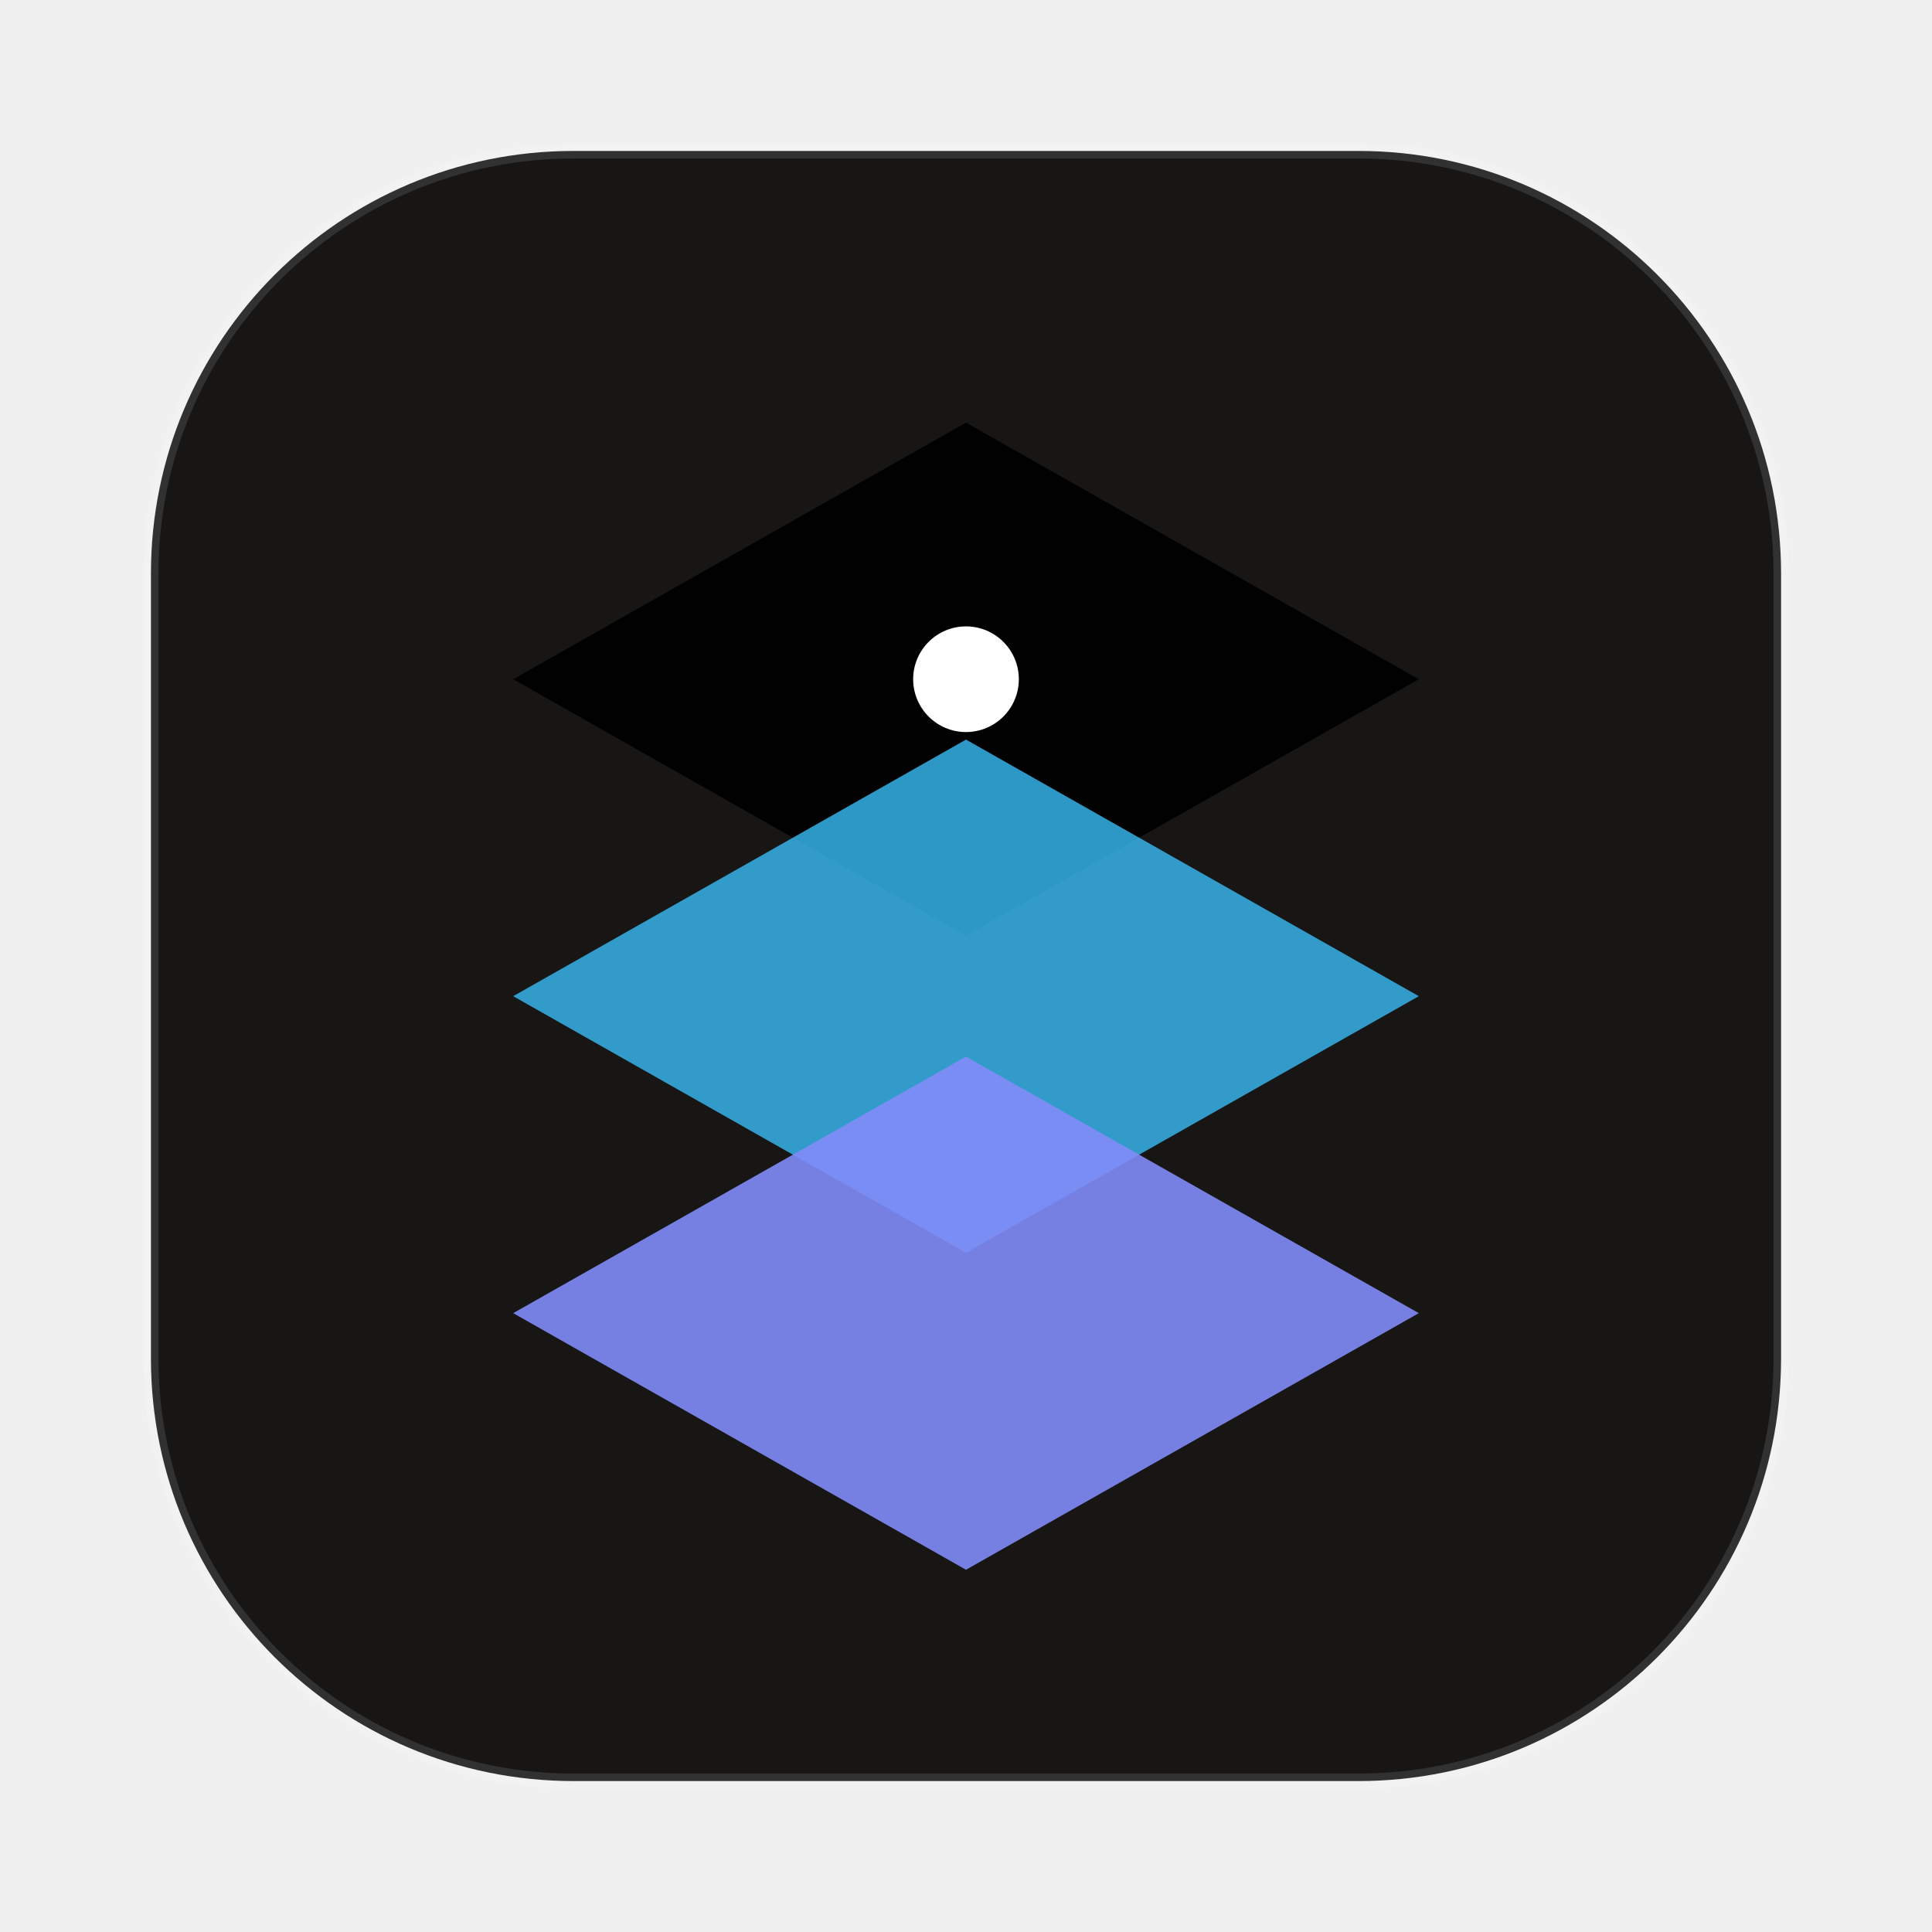
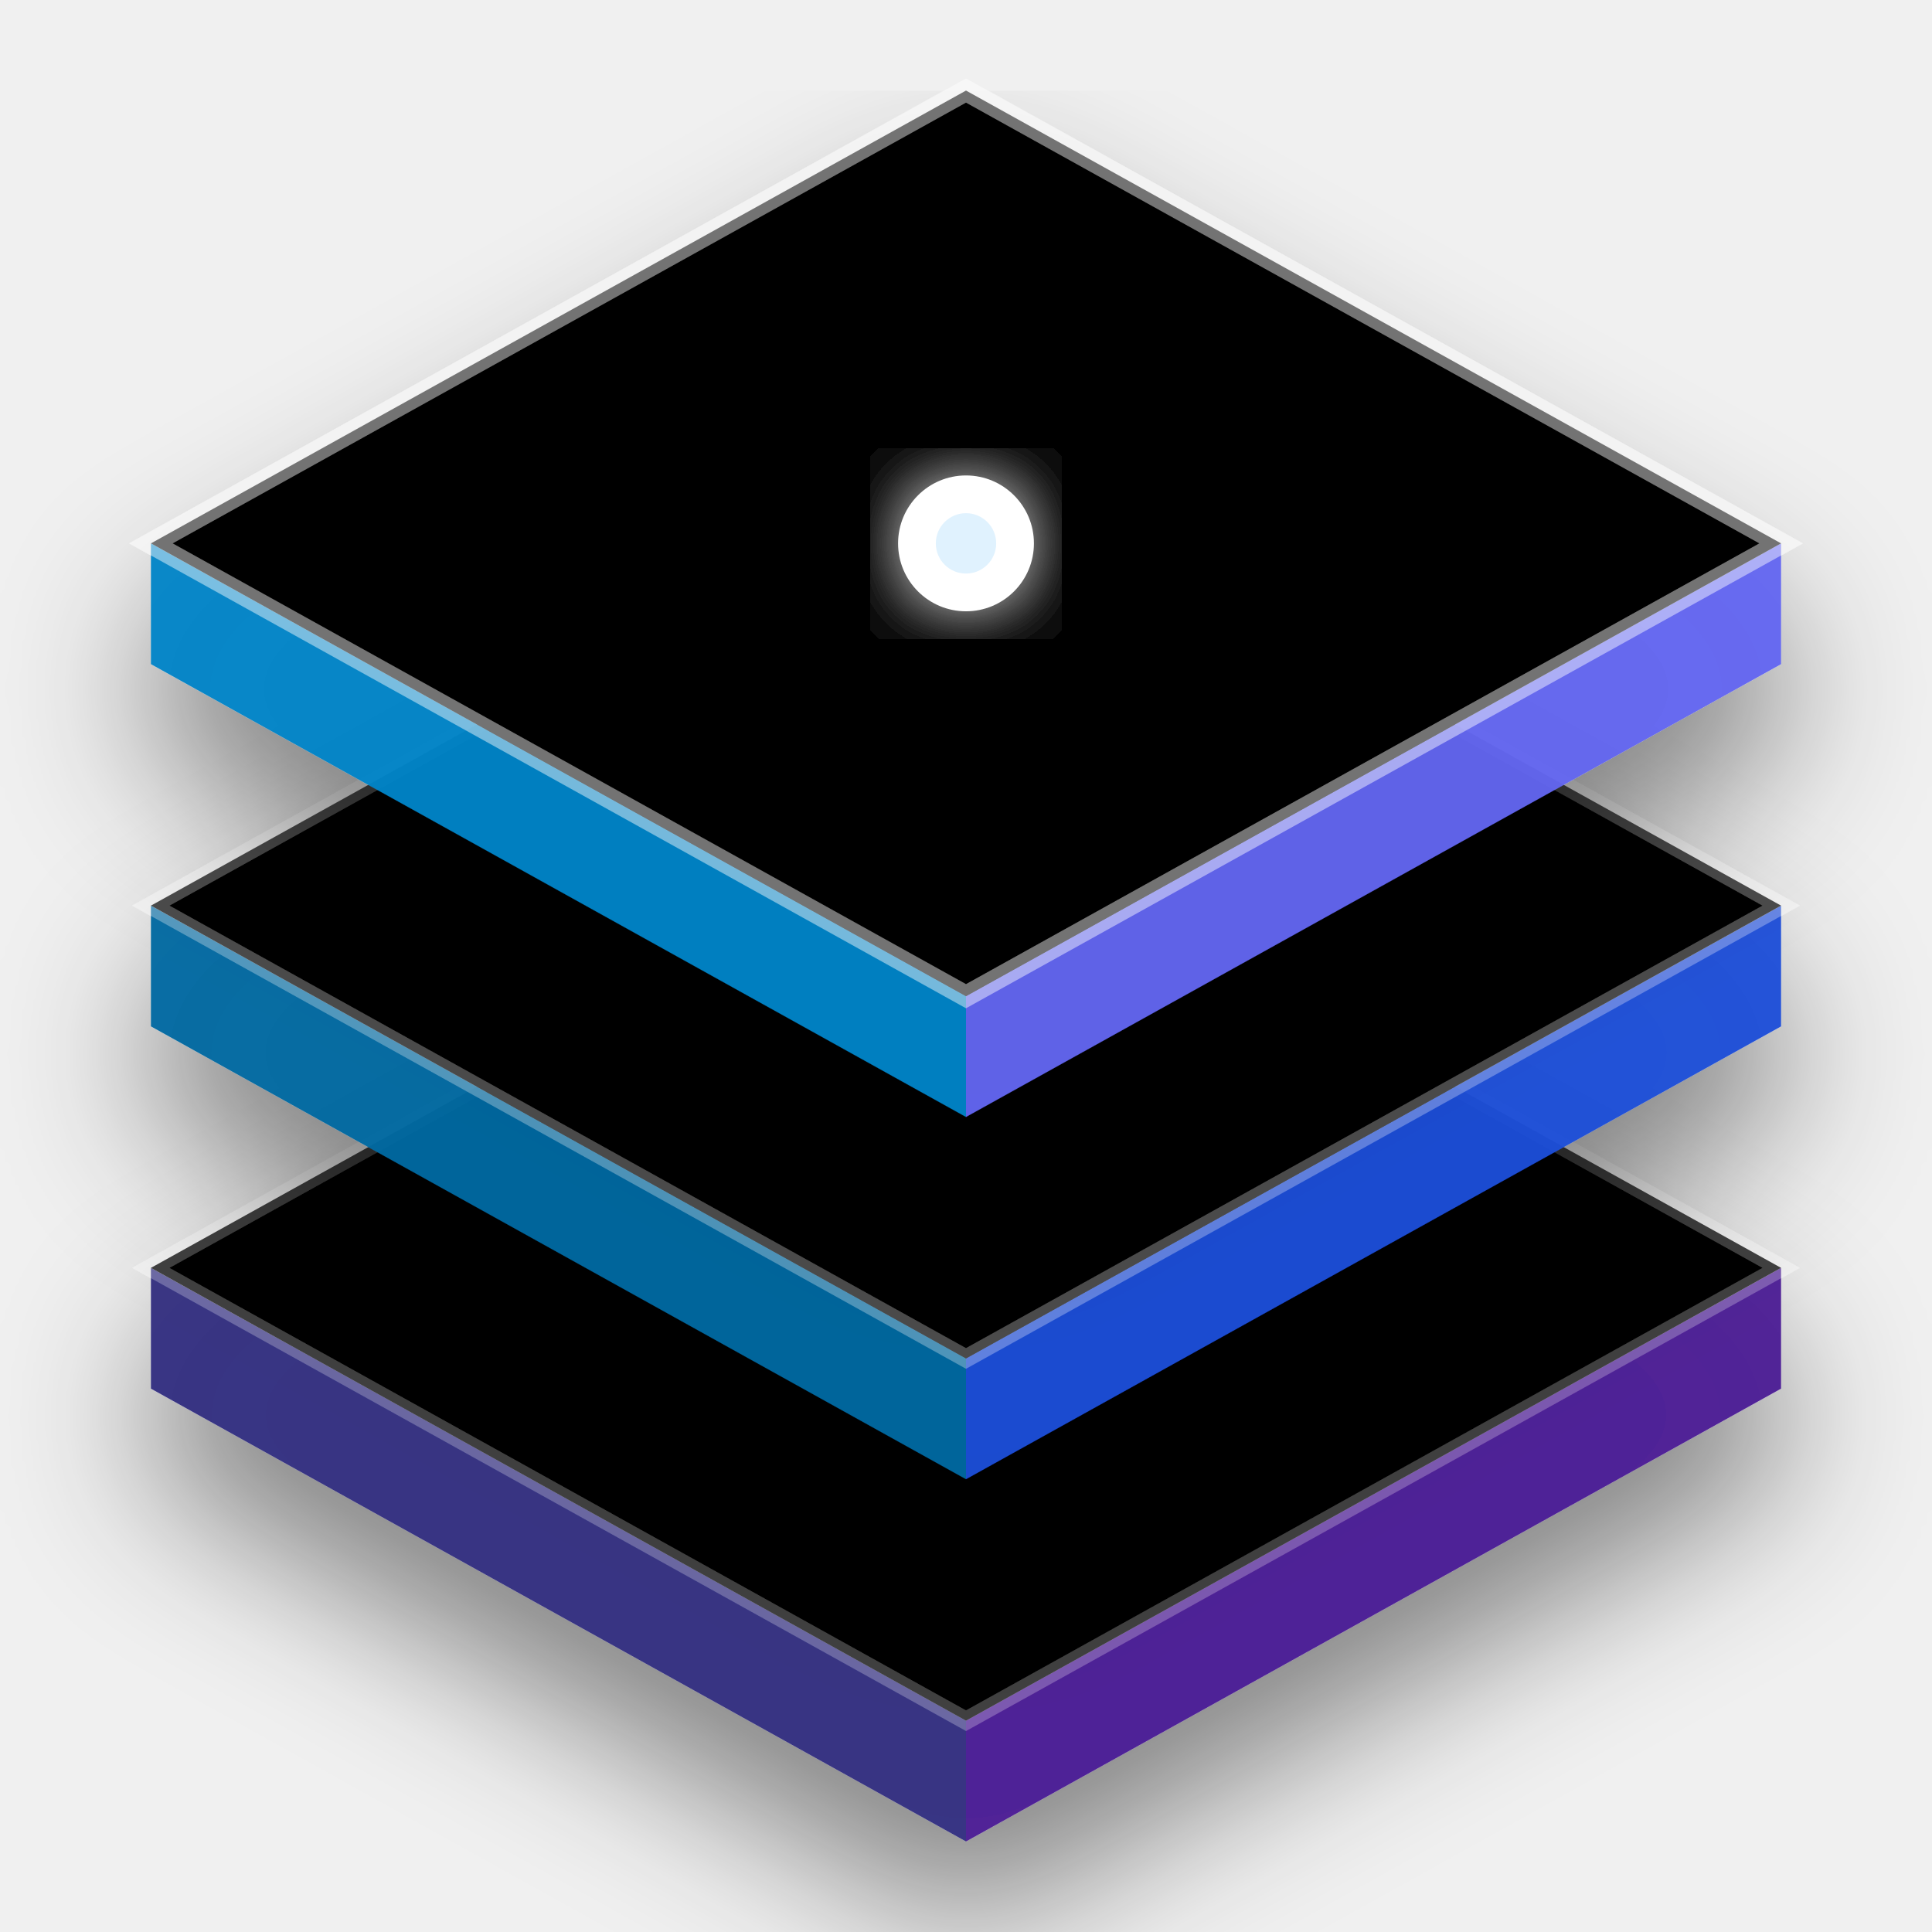
- <svg xmlns="http://www.w3.org/2000/svg" viewBox="0 0 128 128">
+ <svg xmlns="http://www.w3.org/2000/svg" viewBox="0 0 128 128" fill="none">
  <defs>
-     <linearGradient id="zippixWebLogoGrad" x1="0%" y1="0%" x2="100%" y2="100%">
+     <linearGradient id="topPlateGrad" x1="10" y1="6" x2="118" y2="66" gradientUnits="userSpaceOnUse">
      <stop offset="0%" stopColor="#38bdf8" />
      <stop offset="50%" stopColor="#818cf8" />
      <stop offset="100%" stopColor="#c084fc" />
    </linearGradient>
+     <linearGradient id="midPlateGrad" x1="10" y1="30" x2="118" y2="90" gradientUnits="userSpaceOnUse">
+       <stop offset="0%" stopColor="#0ea5e9" />
+       <stop offset="100%" stopColor="#3b82f6" />
+     </linearGradient>
+     <linearGradient id="botPlateGrad" x1="10" y1="54" x2="118" y2="114" gradientUnits="userSpaceOnUse">
+       <stop offset="0%" stopColor="#6366f1" />
+       <stop offset="100%" stopColor="#a855f7" />
+     </linearGradient>
+     <linearGradient id="sideLeftGrad" x1="0%" y1="0%" x2="100%" y2="0%">
+       <stop offset="0%" stopColor="#1e3a8a" stopOpacity="0.8" />
+       <stop offset="100%" stopColor="#3b82f6" stopOpacity="0.9" />
+     </linearGradient>
+     <linearGradient id="sideRightGrad" x1="0%" y1="0%" x2="100%" y2="0%">
+       <stop offset="0%" stopColor="#4338ca" stopOpacity="0.9" />
+       <stop offset="100%" stopColor="#6d28d9" stopOpacity="0.8" />
+     </linearGradient>
+     <filter id="layerShadow" x="-10%" y="-10%" width="130%" height="140%" filterUnits="userSpaceOnUse">
+       <feDropShadow dx="0" dy="6" stdDeviation="5" flood-color="#000000" flood-opacity="0.45" />
+     </filter>
+     <filter id="glowCore" x="-20%" y="-20%" width="140%" height="140%">
+       <feGaussianBlur stdDeviation="2.5" result="blur" />
+       <feComposite in="SourceGraphic" in2="blur" operator="over" />
+     </filter>
  </defs>
-   <rect x="10" y="10" width="108" height="108" rx="28" fill="#171615" stroke="rgba(255,255,255,0.12)" strokeWidth="3" />
-   <polygon points="64,28 94,45 64,62 34,45" fill="url(#zippixWebLogoGrad)" opacity="0.95" />
-   <polygon points="64,49 94,66 64,83 34,66" fill="#38bdf8" opacity="0.8" />
-   <polygon points="64,70 94,87 64,104 34,87" fill="#818cf8" opacity="0.9" />
-   <circle cx="64" cy="45" r="3.5" fill="#ffffff" />
+   <g filter="url(#layerShadow)">
+     <polygon points="10,84 64,114 64,122 10,92" fill="#312e81" opacity="0.95" />
+     <polygon points="64,114 118,84 118,92 64,122" fill="#4c1d95" opacity="0.95" />
+     <polygon points="64,54 118,84 64,114 10,84" fill="url(#botPlateGrad)" />
+     <polygon points="64,54 118,84 64,114 10,84" stroke="rgba(255,255,255,0.25)" stroke-width="1.2" />
+   </g>
+   <g filter="url(#layerShadow)">
+     <polygon points="10,60 64,90 64,98 10,68" fill="#0369a1" opacity="0.95" />
+     <polygon points="64,90 118,60 118,68 64,98" fill="#1d4ed8" opacity="0.95" />
+     <polygon points="64,30 118,60 64,90 10,60" fill="url(#midPlateGrad)" />
+     <polygon points="64,30 118,60 64,90 10,60" stroke="rgba(255,255,255,0.3)" stroke-width="1.2" />
+   </g>
+   <g filter="url(#layerShadow)">
+     <polygon points="10,36 64,66 64,74 10,44" fill="#0284c7" opacity="0.95" />
+     <polygon points="64,66 118,36 118,44 64,74" fill="#6366f1" opacity="0.95" />
+     <polygon points="64,6 118,36 64,66 10,36" fill="url(#topPlateGrad)" />
+     <polygon points="64,6 118,36 64,66 10,36" stroke="rgba(255,255,255,0.45)" stroke-width="1.4" />
+     <circle cx="64" cy="36" r="4.5" fill="#ffffff" filter="url(#glowCore)" />
+     <circle cx="64" cy="36" r="2" fill="#e0f2fe" />
+   </g>
</svg>
